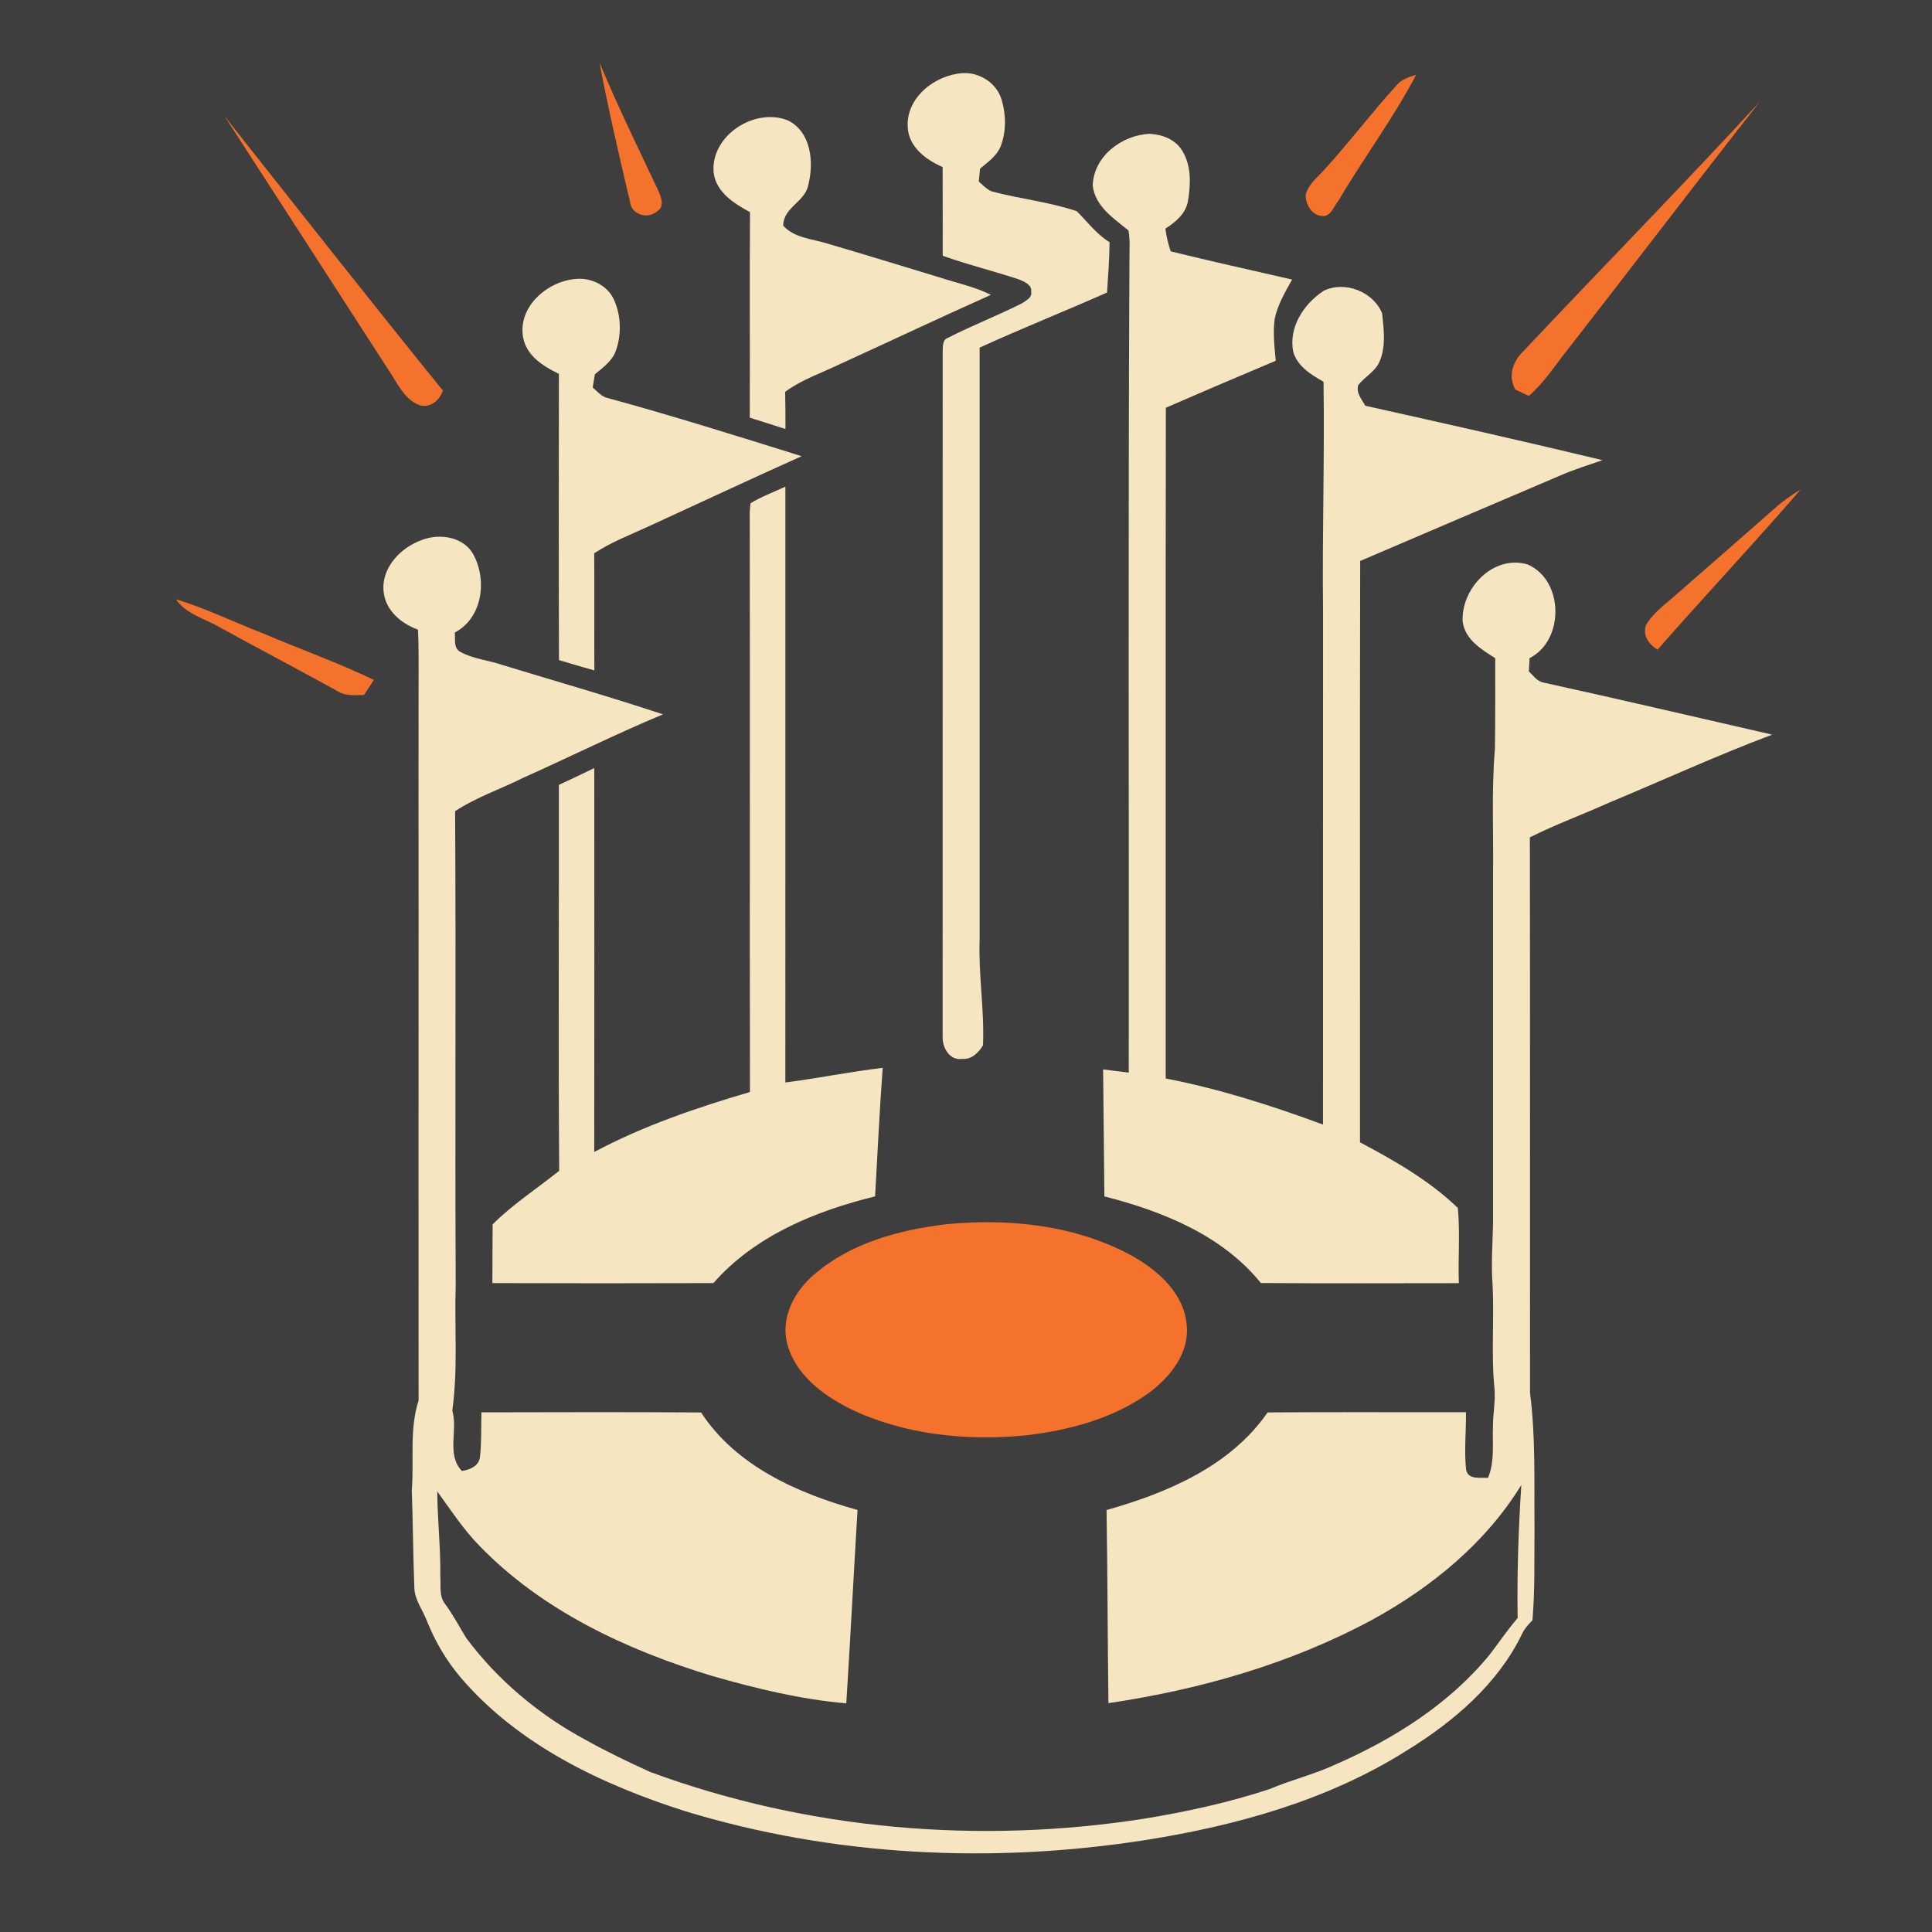
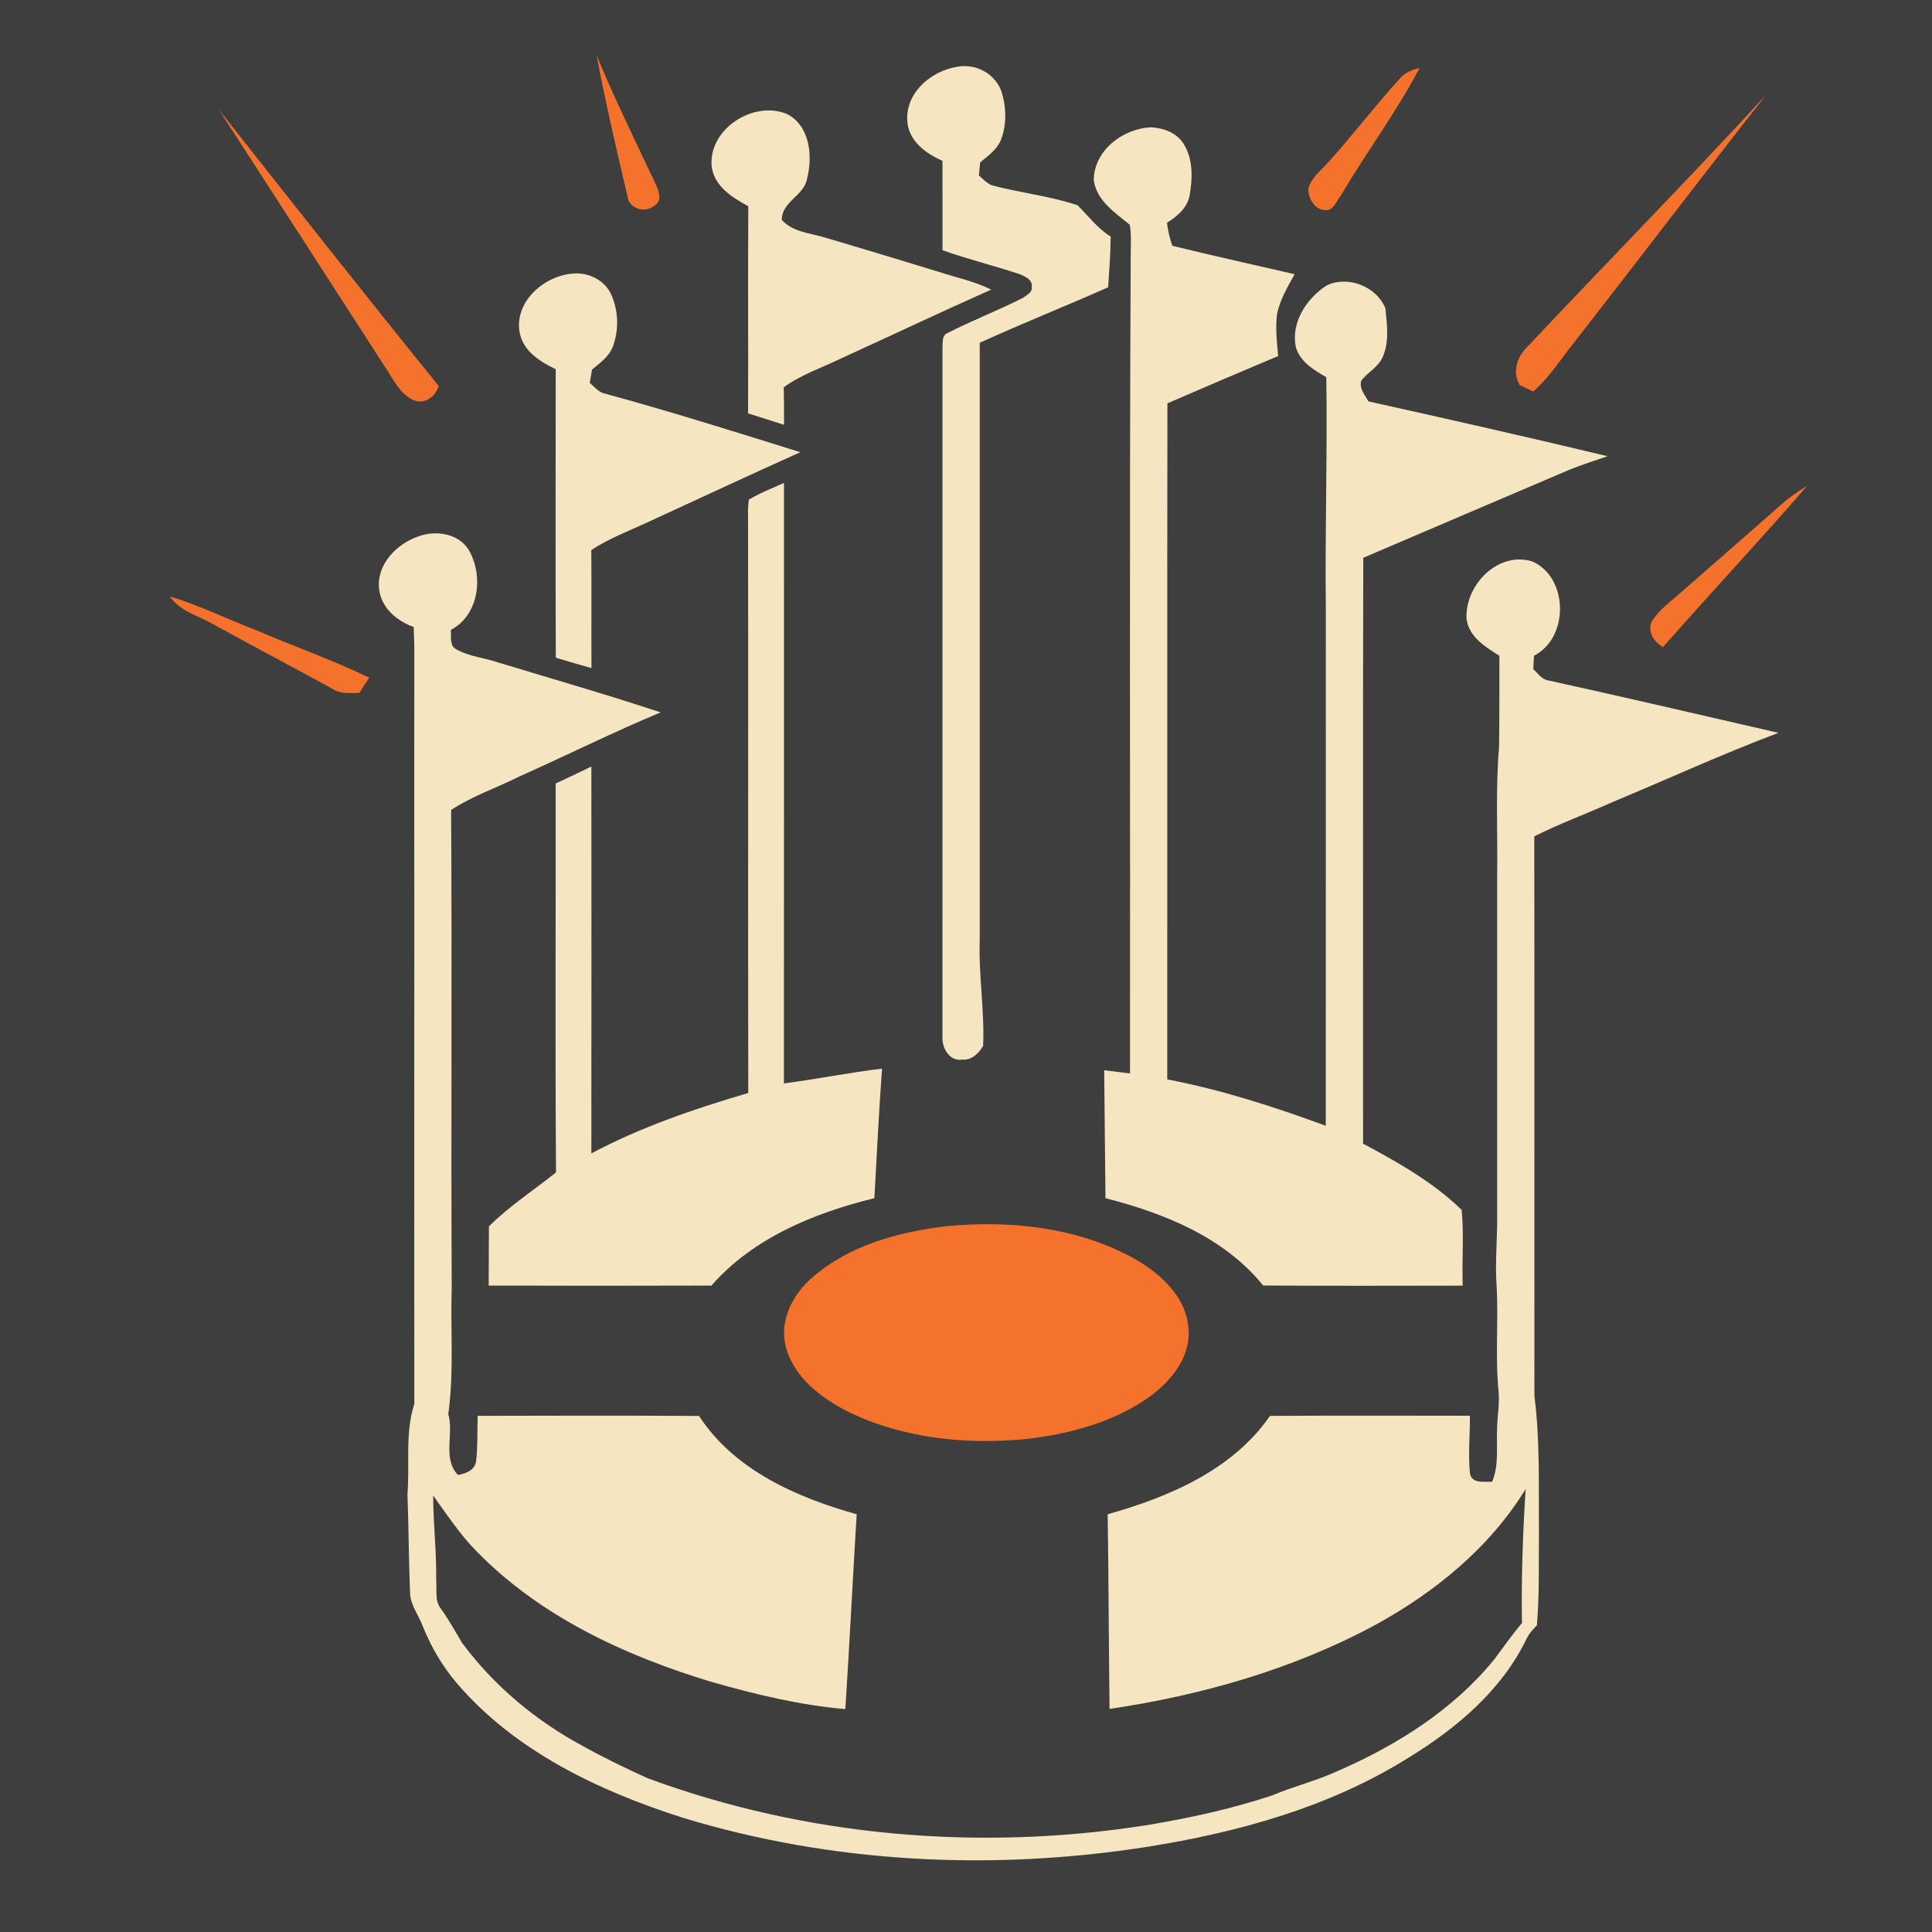
- <svg xmlns="http://www.w3.org/2000/svg" width="516pt" height="516pt" viewBox="0 0 516 516" version="1.1">
-   <path fill="#3e3e3e" opacity="1.00" d=" M 0.00 0.00 L 516.00 0.00 L 516.00 516.00 L 0.00 516.00 L 0.00 0.00 Z" />
-   <path fill="#f4722b" opacity="1.00" d=" M 160.13 16.75 C 164.97 28.37 170.53 39.67 175.88 51.06 C 176.62 52.70 177.51 55.27 175.52 56.42 C 173.00 58.66 168.59 57.38 168.25 53.84 C 165.35 41.53 162.46 29.19 160.13 16.75 Z" />
-   <path fill="#f5e5c1" opacity="1.00" d=" M 242.44 33.98 C 241.93 26.09 249.69 20.04 257.01 19.54 C 261.47 19.22 266.02 22.05 267.42 26.35 C 268.73 30.51 268.82 35.17 267.18 39.26 C 266.09 41.75 263.76 43.35 261.75 45.05 C 261.66 45.91 261.50 47.63 261.42 48.50 C 262.52 49.43 263.51 50.60 264.91 51.13 C 272.40 53.13 280.24 53.93 287.59 56.41 C 290.43 59.25 292.86 62.54 296.34 64.69 C 296.31 69.18 295.96 73.65 295.67 78.13 C 284.37 83.14 272.88 87.71 261.64 92.84 C 261.65 145.56 261.65 198.27 261.64 250.99 C 261.30 260.41 262.95 269.77 262.54 279.19 C 261.37 281.12 259.48 283.06 257.01 282.80 C 253.76 283.36 251.71 279.93 251.76 277.09 C 251.77 216.05 251.78 155.00 251.77 93.95 C 251.86 92.64 251.61 90.79 253.17 90.23 C 259.68 86.89 266.54 84.26 273.07 80.95 C 274.04 80.22 275.72 79.49 275.41 78.00 C 275.73 76.10 273.54 75.19 272.12 74.62 C 265.38 72.39 258.47 70.69 251.78 68.32 C 251.76 60.42 251.80 52.52 251.76 44.62 C 247.32 42.69 242.68 39.26 242.44 33.98 Z" />
-   <path fill="#f4722b" opacity="1.00" d=" M 372.91 22.88 C 374.24 21.24 376.26 20.54 378.23 19.97 C 372.12 31.64 364.15 42.25 357.48 53.60 C 356.20 55.11 355.41 58.10 352.95 57.67 C 350.27 57.45 348.62 54.41 348.73 51.96 C 349.51 49.05 352.08 47.19 353.98 45.02 C 360.51 37.83 366.37 30.06 372.91 22.88 Z" />
-   <path fill="#f4722b" opacity="1.00" d=" M 406.85 93.82 C 427.82 71.52 449.30 49.68 470.02 27.15 C 452.71 49.17 435.77 71.47 418.55 93.55 C 415.25 97.71 412.37 102.26 408.32 105.75 C 407.12 105.18 405.92 104.61 404.73 104.06 C 402.68 100.50 404.04 96.49 406.85 93.82 Z" />
-   <path fill="#f4722b" opacity="1.00" d=" M 59.98 31.03 C 79.33 55.51 98.64 80.05 118.28 104.31 C 117.44 106.92 114.84 109.13 111.96 108.19 C 107.94 106.62 106.15 102.31 103.86 98.97 C 89.27 76.30 74.60 53.68 59.98 31.03 Z" />
-   <path fill="#f5e5c1" opacity="1.00" d=" M 190.60 46.10 C 189.69 36.21 201.68 28.51 210.54 32.21 C 216.62 35.28 217.42 43.31 215.91 49.24 C 215.16 53.93 209.17 55.31 209.19 60.29 C 212.19 63.58 216.82 63.76 220.81 65.01 C 230.90 67.96 240.94 71.06 251.01 74.11 C 255.57 75.62 260.34 76.57 264.66 78.75 C 251.30 84.71 238.07 90.97 224.76 97.05 C 219.71 99.51 214.27 101.29 209.70 104.64 C 209.78 107.95 209.78 111.26 209.78 114.58 C 206.61 113.55 203.42 112.57 200.25 111.55 C 200.32 93.25 200.19 74.95 200.31 56.66 C 196.07 54.35 191.25 51.37 190.60 46.10 Z" />
-   <path fill="#f5e5c1" opacity="1.00" d=" M 291.85 49.69 C 291.97 41.80 299.61 36.05 307.05 35.74 C 310.35 35.90 313.91 37.22 315.70 40.17 C 318.25 44.23 318.05 49.37 317.24 53.91 C 316.59 57.17 313.91 59.36 311.26 61.05 C 311.52 63.12 311.99 65.16 312.67 67.13 C 323.44 69.79 334.28 72.16 345.09 74.67 C 343.24 77.99 341.26 81.35 340.45 85.11 C 339.94 88.84 340.39 92.62 340.73 96.35 C 330.93 100.48 321.14 104.65 311.38 108.89 C 311.28 168.61 311.37 228.33 311.34 288.05 C 325.71 290.81 339.64 295.29 353.35 300.35 C 353.36 254.56 353.35 208.78 353.36 163.00 C 353.12 142.65 353.79 122.31 353.49 101.96 C 350.19 100.07 346.52 97.88 345.41 93.97 C 344.06 87.47 348.26 81.10 353.53 77.67 C 359.18 74.92 366.78 77.88 369.14 83.70 C 369.57 87.96 370.22 92.53 368.44 96.58 C 367.30 99.31 364.43 100.62 362.73 102.92 C 362.19 105.02 363.71 106.69 364.66 108.37 C 385.80 113.09 406.94 117.83 428.00 122.90 C 424.26 124.22 420.46 125.36 416.83 126.95 C 398.98 134.58 381.12 142.16 363.28 149.82 C 363.15 201.58 363.26 253.33 363.23 305.09 C 372.49 310.01 381.80 315.31 389.36 322.63 C 389.99 329.29 389.40 336.02 389.63 342.71 C 372.00 342.72 354.38 342.80 336.75 342.67 C 326.41 329.88 310.47 323.50 294.96 319.53 C 294.85 308.22 294.75 296.92 294.62 285.61 C 296.90 285.92 299.18 286.20 301.47 286.47 C 301.55 214.31 301.28 142.14 301.65 69.98 C 301.62 67.17 301.90 64.33 301.39 61.55 C 297.46 58.32 292.60 55.21 291.85 49.69 Z" />
-   <path fill="#f5e5c1" opacity="1.00" d=" M 139.70 90.05 C 138.29 81.83 146.34 74.97 154.00 74.48 C 158.02 74.17 162.25 76.26 163.96 80.01 C 165.87 84.21 166.05 89.24 164.51 93.59 C 163.57 96.39 161.05 98.15 158.88 99.96 C 158.73 100.84 158.44 102.60 158.30 103.48 C 159.38 104.41 160.34 105.58 161.70 106.14 C 179.29 110.93 196.70 116.40 214.10 121.84 C 200.52 127.92 187.05 134.25 173.52 140.45 C 168.52 142.77 163.32 144.73 158.70 147.77 C 158.78 158.20 158.69 168.62 158.74 179.05 C 155.58 178.18 152.43 177.25 149.29 176.30 C 149.20 150.81 149.25 125.33 149.27 99.85 C 145.08 97.82 140.58 95.03 139.70 90.05 Z" />
-   <path fill="#f5e5c1" opacity="1.00" d=" M 200.46 134.41 C 203.40 132.62 206.64 131.41 209.76 129.98 C 209.75 183.02 209.78 236.06 209.75 289.11 C 218.44 287.99 227.04 286.24 235.75 285.20 C 234.91 296.63 234.36 308.08 233.72 319.53 C 217.75 323.46 201.61 330.04 190.54 342.69 C 170.86 342.76 151.19 342.75 131.51 342.69 C 131.55 337.46 131.51 332.24 131.57 327.01 C 136.98 321.60 143.42 317.46 149.35 312.69 C 149.10 278.34 149.31 243.98 149.26 209.63 C 152.42 208.16 155.58 206.67 158.72 205.14 C 158.73 239.31 158.76 273.49 158.71 307.67 C 171.87 300.66 186.04 295.85 200.30 291.65 C 200.20 240.43 200.34 189.22 200.24 138.00 C 200.21 136.79 200.29 135.60 200.46 134.41 Z" />
-   <path fill="#f4722b" opacity="1.00" d=" M 473.90 135.84 C 476.04 133.91 478.40 132.25 480.88 130.78 C 468.39 145.24 455.30 159.15 442.70 173.51 C 440.38 172.12 438.62 169.69 439.65 166.87 C 441.62 163.51 444.93 161.28 447.77 158.73 C 456.46 151.08 465.24 143.52 473.90 135.84 Z" />
-   <path fill="#f5e5c1" opacity="1.00" d=" M 112.76 144.19 C 117.35 142.44 123.45 143.30 126.22 147.72 C 130.21 154.60 129.00 164.98 121.46 168.94 C 121.68 170.73 121.01 173.09 122.96 174.11 C 126.37 176.01 130.42 176.31 134.08 177.58 C 148.42 181.93 162.84 186.07 177.07 190.79 C 164.47 196.04 152.25 202.15 139.78 207.71 C 133.74 210.75 127.23 212.91 121.55 216.65 C 121.81 258.79 121.50 300.94 121.71 343.08 C 121.35 354.30 122.35 365.59 120.80 376.75 C 122.35 382.03 119.18 388.51 123.37 392.87 C 125.46 392.53 127.82 391.63 128.18 389.23 C 128.64 385.24 128.46 381.22 128.58 377.21 C 148.14 377.17 167.70 377.11 187.25 377.24 C 196.58 391.58 213.12 398.84 229.03 403.29 C 227.99 420.50 227.12 437.72 226.03 454.93 C 213.91 453.89 202.02 450.99 190.35 447.66 C 167.49 440.73 144.93 430.27 128.10 412.91 C 123.77 408.50 120.40 403.31 116.79 398.33 C 116.82 405.88 117.71 413.40 117.60 420.95 C 117.82 423.40 117.18 426.22 118.82 428.30 C 120.93 431.19 122.62 434.33 124.46 437.39 C 132.88 448.73 143.95 457.98 156.37 464.67 C 162.00 467.81 167.80 470.61 173.66 473.26 C 215.76 488.80 261.88 492.66 306.13 485.65 C 317.26 483.81 328.33 481.37 339.05 477.84 C 344.78 475.41 350.87 473.94 356.53 471.33 C 372.13 464.52 387.05 455.17 397.91 441.86 C 400.39 438.62 402.67 435.24 405.33 432.15 C 405.14 420.30 405.56 408.44 406.31 396.62 C 396.81 412.10 382.36 423.91 366.57 432.57 C 344.73 444.36 320.52 451.26 296.04 454.88 C 295.82 437.69 295.81 420.49 295.54 403.30 C 311.75 398.73 328.66 391.57 338.55 377.23 C 356.21 377.10 373.87 377.21 391.53 377.18 C 391.60 382.30 391.01 387.44 391.57 392.55 C 392.15 395.32 395.33 394.54 397.41 394.72 C 399.26 390.37 398.55 385.60 398.74 381.02 C 398.72 377.65 399.44 374.32 399.16 370.96 C 398.19 361.51 399.16 352.00 398.60 342.53 C 398.26 337.35 398.63 332.17 398.76 327.00 C 398.76 296.02 398.76 265.04 398.76 234.05 C 398.93 222.72 398.31 211.36 399.26 200.06 C 399.40 191.97 399.32 183.87 399.35 175.79 C 395.65 173.44 391.29 170.81 390.65 166.04 C 390.16 157.17 398.86 148.00 408.05 150.77 C 417.71 155.02 417.87 171.02 408.53 175.77 C 408.48 176.66 408.38 178.44 408.33 179.33 C 409.52 180.40 410.49 181.97 412.18 182.29 C 432.59 186.77 452.94 191.54 473.32 196.21 C 458.53 201.77 444.16 208.38 429.58 214.45 C 422.62 217.60 415.43 220.20 408.60 223.64 C 408.67 273.09 408.61 322.55 408.64 372.00 C 410.17 383.92 409.72 395.99 409.84 407.98 C 409.75 416.23 409.99 424.51 409.29 432.74 C 408.21 433.83 407.17 434.98 406.51 436.39 C 400.00 449.84 388.17 459.88 375.64 467.58 C 354.69 480.80 330.37 487.56 306.09 491.42 C 265.16 497.85 222.61 495.83 182.89 483.70 C 160.65 476.60 138.43 466.06 123.00 447.99 C 119.23 443.54 116.25 438.46 114.07 433.05 C 112.95 430.02 110.71 427.32 110.66 423.97 C 110.32 415.30 110.30 406.62 109.98 397.96 C 110.63 389.99 109.29 381.78 111.80 374.05 C 111.77 330.71 111.78 287.36 111.80 244.01 C 111.78 223.02 111.76 202.03 111.80 181.04 C 111.81 176.75 111.85 172.45 111.63 168.16 C 107.16 166.57 102.95 163.03 102.46 158.04 C 101.76 151.63 107.06 146.17 112.76 144.19 Z" />
-   <path fill="#f4722b" opacity="1.00" d=" M 47.00 160.05 C 54.91 162.45 62.36 166.12 70.07 169.09 C 79.96 173.33 90.15 176.90 99.85 181.60 C 98.97 182.94 98.08 184.28 97.20 185.63 C 94.92 185.63 92.46 185.97 90.41 184.73 C 79.86 178.90 69.17 173.31 58.61 167.50 C 54.64 165.18 49.73 164.06 47.00 160.05 Z" />
-   <path fill="#f4722b" opacity="1.00" d=" M 252.61 326.98 C 269.54 325.31 287.45 327.19 302.55 335.52 C 309.41 339.41 316.30 345.55 316.95 353.92 C 317.69 361.35 312.60 367.72 306.98 371.92 C 297.42 378.85 285.65 381.99 274.07 383.35 C 258.08 384.92 241.35 383.23 226.77 376.13 C 219.55 372.47 212.26 366.93 210.20 358.70 C 208.50 351.76 212.23 344.78 217.45 340.39 C 227.16 331.98 240.10 328.50 252.61 326.98 Z" />
+ <svg xmlns="http://www.w3.org/2000/svg" width="1280" height="1280" viewBox="0 0 1024 1024" version="1.1" id="svg2">
+   <defs id="defs34" />
+   <path d="m 0,0 1024,0 0,1024 L 0,1024 0,0 z" id="path4" style="fill:#3e3e3e" />
+   <path d="m 316.26,29.5 c 9.68,23.24 20.8,45.84 31.5,68.62 1.48,3.28 3.26,8.42 -0.72,10.72 -5.04,4.48 -13.86,1.92 -14.54,-5.16 -5.8,-24.62 -11.58,-49.3 -16.24,-74.18 z" id="path6" style="fill:#f4722b" />
+   <path d="m 480.88,63.96 c -1.02,-15.78 14.5,-27.88 29.14,-28.88 8.92,-0.64 18.02,5.02 20.82,13.62 2.62,8.32 2.8,17.64 -0.48,25.82 -2.18,4.98 -6.84,8.18 -10.86,11.58 -0.18,1.72 -0.5,5.16 -0.66,6.9 2.2,1.86 4.18,4.2 6.98,5.26 14.98,4 30.66,5.6 45.36,10.56 5.68,5.68 10.54,12.26 17.5,16.56 -0.06,8.98 -0.76,17.92 -1.34,26.88 -22.6,10.02 -45.58,19.16 -68.06,29.42 0.02,105.44 0.02,210.86 0,316.3 -0.68,18.84 2.62,37.56 1.8,56.4 -2.34,3.86 -6.12,7.74 -11.06,7.22 -6.5,1.12 -10.6,-5.74 -10.5,-11.42 0.02,-122.08 0.04,-244.18 0.02,-366.28 0.18,-2.62 -0.32,-6.32 2.8,-7.44 13.02,-6.68 26.74,-11.94 39.8,-18.56 1.94,-1.46 5.3,-2.92 4.68,-5.9 0.64,-3.8 -3.74,-5.62 -6.58,-6.76 -13.48,-4.46 -27.3,-7.86 -40.68,-12.6 -0.04,-15.8 0.04,-31.6 -0.04,-47.4 -8.88,-3.86 -18.16,-10.72 -18.64,-21.28 z" id="path8" style="fill:#f5e5c1" />
+   <path d="m 741.82,41.76 c 2.66,-3.28 6.7,-4.68 10.64,-5.82 -12.22,23.34 -28.16,44.56 -41.5,67.26 -2.56,3.02 -4.14,9 -9.06,8.14 -5.36,-0.44 -8.66,-6.52 -8.44,-11.42 1.56,-5.82 6.7,-9.54 10.5,-13.88 13.06,-14.38 24.78,-29.92 37.86,-44.28 z" id="path10" style="fill:#f4722b" />
+   <path d="m 809.7,183.64 c 41.94,-44.6 84.9,-88.28 126.34,-133.34 -34.62,44.04 -68.5,88.64 -102.94,132.8 -6.6,8.32 -12.36,17.42 -20.46,24.4 -2.4,-1.14 -4.8,-2.28 -7.18,-3.38 -4.1,-7.12 -1.38,-15.14 4.24,-20.48 z" id="path12" style="fill:#f4722b" />
+   <path d="m 115.96,58.06 c 38.7,48.96 77.32,98.04 116.6,146.56 -1.68,5.22 -6.88,9.64 -12.64,7.76 -8.04,-3.14 -11.62,-11.76 -16.2,-18.44 C 174.54,148.6 145.2,103.36 115.96,58.06 z" id="path14" style="fill:#f4722b" />
+   <path d="m 377.2,88.2 c -1.82,-19.78 22.16,-35.18 39.88,-27.78 12.16,6.14 13.76,22.2 10.74,34.06 -1.5,9.38 -13.48,12.14 -13.44,22.1 6,6.58 15.26,6.94 23.24,9.44 20.18,5.9 40.26,12.1 60.4,18.2 9.12,3.02 18.66,4.92 27.3,9.28 -26.72,11.92 -53.18,24.44 -79.8,36.6 -10.1,4.92 -20.98,8.48 -30.12,15.18 0.16,6.62 0.16,13.24 0.16,19.88 -6.34,-2.06 -12.72,-4.02 -19.06,-6.06 0.14,-36.6 -0.12,-73.2 0.12,-109.78 C 388.14,104.7 378.5,98.74 377.2,88.2 z" id="path16" style="fill:#f5e5c1" />
+   <path d="m 579.7,95.38 c 0.24,-15.78 15.52,-27.28 30.4,-27.9 6.6,0.32 13.72,2.96 17.3,8.86 5.1,8.12 4.7,18.4 3.08,27.48 -1.3,6.52 -6.66,10.9 -11.96,14.28 0.52,4.14 1.46,8.22 2.82,12.16 21.54,5.32 43.22,10.06 64.84,15.08 -3.7,6.64 -7.66,13.36 -9.28,20.88 -1.02,7.46 -0.12,15.02 0.56,22.48 -19.6,8.26 -39.18,16.6 -58.7,25.08 -0.2,119.44 -0.02,238.88 -0.08,358.32 28.74,5.52 56.6,14.48 84.02,24.6 0.02,-91.58 0,-183.14 0.02,-274.7 -0.48,-40.7 0.86,-81.38 0.26,-122.08 -6.6,-3.78 -13.94,-8.16 -16.16,-15.98 -2.7,-13 5.7,-25.74 16.24,-32.6 11.3,-5.5 26.5,0.42 31.22,12.06 0.86,8.52 2.16,17.66 -1.4,25.76 -2.28,5.46 -8.02,8.08 -11.42,12.68 -1.08,4.2 1.96,7.54 3.86,10.9 42.28,9.44 84.56,18.92 126.68,29.06 -7.48,2.64 -15.08,4.92 -22.34,8.1 -35.7,15.26 -71.42,30.42 -107.1,45.74 -0.26,103.52 -0.04,207.02 -0.1,310.54 18.52,9.84 37.14,20.44 52.26,35.08 1.26,13.32 0.08,26.78 0.54,40.16 -35.26,0.02 -70.5,0.18 -105.76,-0.08 -20.68,-25.58 -52.56,-38.34 -83.58,-46.28 -0.22,-22.62 -0.42,-45.22 -0.68,-67.84 4.56,0.62 9.12,1.18 13.7,1.72 0.16,-144.32 -0.38,-288.66 0.36,-432.98 -0.06,-5.62 0.5,-11.3 -0.52,-16.86 -7.86,-6.46 -17.58,-12.68 -19.08,-23.72 z" id="path18" style="fill:#f5e5c1" />
+   <path d="m 275.4,176.1 c -2.82,-16.44 13.28,-30.16 28.6,-31.14 8.04,-0.62 16.5,3.56 19.92,11.06 3.82,8.4 4.18,18.46 1.1,27.16 -1.88,5.6 -6.92,9.12 -11.26,12.74 -0.3,1.76 -0.88,5.28 -1.16,7.04 2.16,1.86 4.08,4.2 6.8,5.32 35.18,9.58 70,20.52 104.8,31.4 -27.16,12.16 -54.1,24.82 -81.16,37.22 -10,4.64 -20.4,8.56 -29.64,14.64 0.16,20.86 -0.02,41.7 0.08,62.56 -6.32,-1.74 -12.62,-3.6 -18.9,-5.5 -0.18,-50.98 -0.08,-101.94 -0.04,-152.9 -8.38,-4.06 -17.38,-9.64 -19.14,-19.6 z" id="path20" style="fill:#f5e5c1" />
+   <path d="m 396.92,264.82 c 5.88,-3.58 12.36,-6 18.6,-8.86 -0.02,106.08 0.04,212.16 -0.02,318.26 17.38,-2.24 34.58,-5.74 52,-7.82 -1.68,22.86 -2.78,45.76 -4.06,68.66 -31.94,7.86 -64.22,21.02 -86.36,46.32 -39.36,0.14 -78.7,0.12 -118.06,0 0.08,-10.46 0,-20.9 0.12,-31.36 10.82,-10.82 23.7,-19.1 35.56,-28.64 -0.5,-68.7 -0.08,-137.42 -0.18,-206.12 6.32,-2.94 12.64,-5.92 18.92,-8.98 0.02,68.34 0.08,136.7 -0.02,205.06 26.32,-14.02 54.66,-23.64 83.18,-32.04 -0.2,-102.44 0.08,-204.86 -0.12,-307.3 -0.06,-2.42 0.1,-4.8 0.44,-7.18 z" id="path22" style="fill:#f5e5c1" />
+   <path d="m 943.8,267.68 c 4.28,-3.86 9,-7.18 13.96,-10.12 -24.98,28.92 -51.16,56.74 -76.36,85.46 -4.64,-2.78 -8.16,-7.64 -6.1,-13.28 3.94,-6.72 10.56,-11.18 16.24,-16.28 17.38,-15.3 34.94,-30.42 52.26,-45.78 z" id="path24" style="fill:#f4722b" />
+   <path d="m 221.52,284.38 c 9.18,-3.5 21.38,-1.78 26.92,7.06 7.98,13.76 5.56,34.52 -9.52,42.44 0.44,3.58 -0.9,8.3 3,10.34 6.82,3.8 14.92,4.4 22.24,6.94 28.68,8.7 57.52,16.98 85.98,26.42 -25.2,10.5 -49.64,22.72 -74.58,33.84 -12.08,6.08 -25.1,10.4 -36.46,17.88 0.52,84.28 -0.1,168.58 0.32,252.86 -0.72,22.44 1.28,45.02 -1.82,67.34 3.1,10.56 -3.24,23.52 5.14,32.24 4.18,-0.68 8.9,-2.48 9.62,-7.28 0.92,-7.98 0.56,-16.02 0.8,-24.04 39.12,-0.08 78.24,-0.2 117.34,0.06 18.66,28.68 51.74,43.2 83.56,52.1 -2.08,34.42 -3.82,68.86 -6,103.28 -24.24,-2.08 -48.02,-7.88 -71.36,-14.54 -45.72,-13.86 -90.84,-34.78 -124.5,-69.5 -8.66,-8.82 -15.4,-19.2 -22.62,-29.16 0.06,15.1 1.84,30.14 1.62,45.24 0.44,4.9 -0.84,10.54 2.44,14.7 4.22,5.78 7.6,12.06 11.28,18.18 16.84,22.68 38.98,41.18 63.82,54.56 11.26,6.28 22.86,11.88 34.58,17.18 84.2,31.08 176.44,38.8 264.94,24.78 22.26,-3.68 44.4,-8.56 65.84,-15.62 11.46,-4.86 23.64,-7.8 34.96,-13.02 31.2,-13.62 61.04,-32.32 82.76,-58.94 4.96,-6.48 9.52,-13.24 14.84,-19.42 -0.38,-23.7 0.46,-47.42 1.96,-71.06 -19,30.96 -47.9,54.58 -79.48,71.9 -43.68,23.58 -92.1,37.38 -141.06,44.62 -0.44,-34.38 -0.46,-68.78 -1,-103.16 32.42,-9.14 66.24,-23.46 86.02,-52.14 35.32,-0.26 70.64,-0.04 105.96,-0.1 0.14,10.24 -1.04,20.52 0.08,30.74 1.16,5.54 7.52,3.98 11.68,4.34 3.7,-8.7 2.28,-18.24 2.66,-27.4 -0.04,-6.74 1.4,-13.4 0.84,-20.12 -1.94,-18.9 0,-37.92 -1.12,-56.86 -0.68,-10.36 0.06,-20.72 0.32,-31.06 0,-61.96 0,-123.92 0,-185.9 0.34,-22.66 -0.9,-45.38 1,-67.98 0.28,-16.18 0.12,-32.38 0.18,-48.54 -7.4,-4.7 -16.12,-9.96 -17.4,-19.5 -0.98,-17.74 16.42,-36.08 34.8,-30.54 19.32,8.5 19.64,40.5 0.96,50 -0.1,1.78 -0.3,5.34 -0.4,7.12 2.38,2.14 4.32,5.28 7.7,5.92 40.82,8.96 81.52,18.5 122.28,27.84 -29.58,11.12 -58.32,24.34 -87.48,36.48 -13.92,6.3 -28.3,11.5 -41.96,18.38 0.14,98.9 0.02,197.82 0.08,296.72 3.06,23.84 2.16,47.98 2.4,71.96 -0.18,16.5 0.3,33.06 -1.1,49.52 -2.16,2.18 -4.24,4.48 -5.56,7.3 -13.02,26.9 -36.68,46.98 -61.74,62.38 -41.9,26.44 -90.54,39.96 -139.1,47.68 C 526.32,991.7 441.22,987.66 361.78,963.4 317.3,949.2 272.86,928.12 242,891.98 c -7.54,-8.9 -13.5,-19.06 -17.86,-29.88 -2.24,-6.06 -6.72,-11.46 -6.82,-18.16 -0.68,-17.34 -0.72,-34.7 -1.36,-52.02 1.3,-15.94 -1.38,-32.36 3.64,-47.82 -0.06,-86.68 -0.04,-173.38 0,-260.08 -0.04,-41.98 -0.08,-83.96 0,-125.94 0.02,-8.58 0.1,-17.18 -0.34,-25.76 -8.94,-3.18 -17.36,-10.26 -18.34,-20.24 -1.4,-12.82 9.2,-23.74 20.6,-27.7 z" id="path26" style="fill:#f5e5c1" />
+   <path d="m 90,316.1 c 15.82,4.8 30.72,12.14 46.14,18.08 19.78,8.48 40.16,15.62 59.56,25.02 -1.76,2.68 -3.54,5.36 -5.3,8.06 -4.56,0 -9.48,0.68 -13.58,-1.8 C 155.72,353.8 134.34,342.62 113.22,331 105.28,326.36 95.46,324.12 90,316.1 z" id="path28" style="fill:#f4722b" />
+   <path d="m 501.22,649.96 c 33.86,-3.34 69.68,0.42 99.88,17.08 13.72,7.78 27.5,20.06 28.8,36.8 1.48,14.86 -8.7,27.6 -19.94,36 -19.12,13.86 -42.66,20.14 -65.82,22.86 -31.98,3.14 -65.44,-0.24 -94.6,-14.44 -14.44,-7.32 -29.02,-18.4 -33.14,-34.86 -3.4,-13.88 4.06,-27.84 14.5,-36.62 19.42,-16.82 45.3,-23.78 70.32,-26.82 z" id="path30" style="fill:#f4722b" />
</svg>
